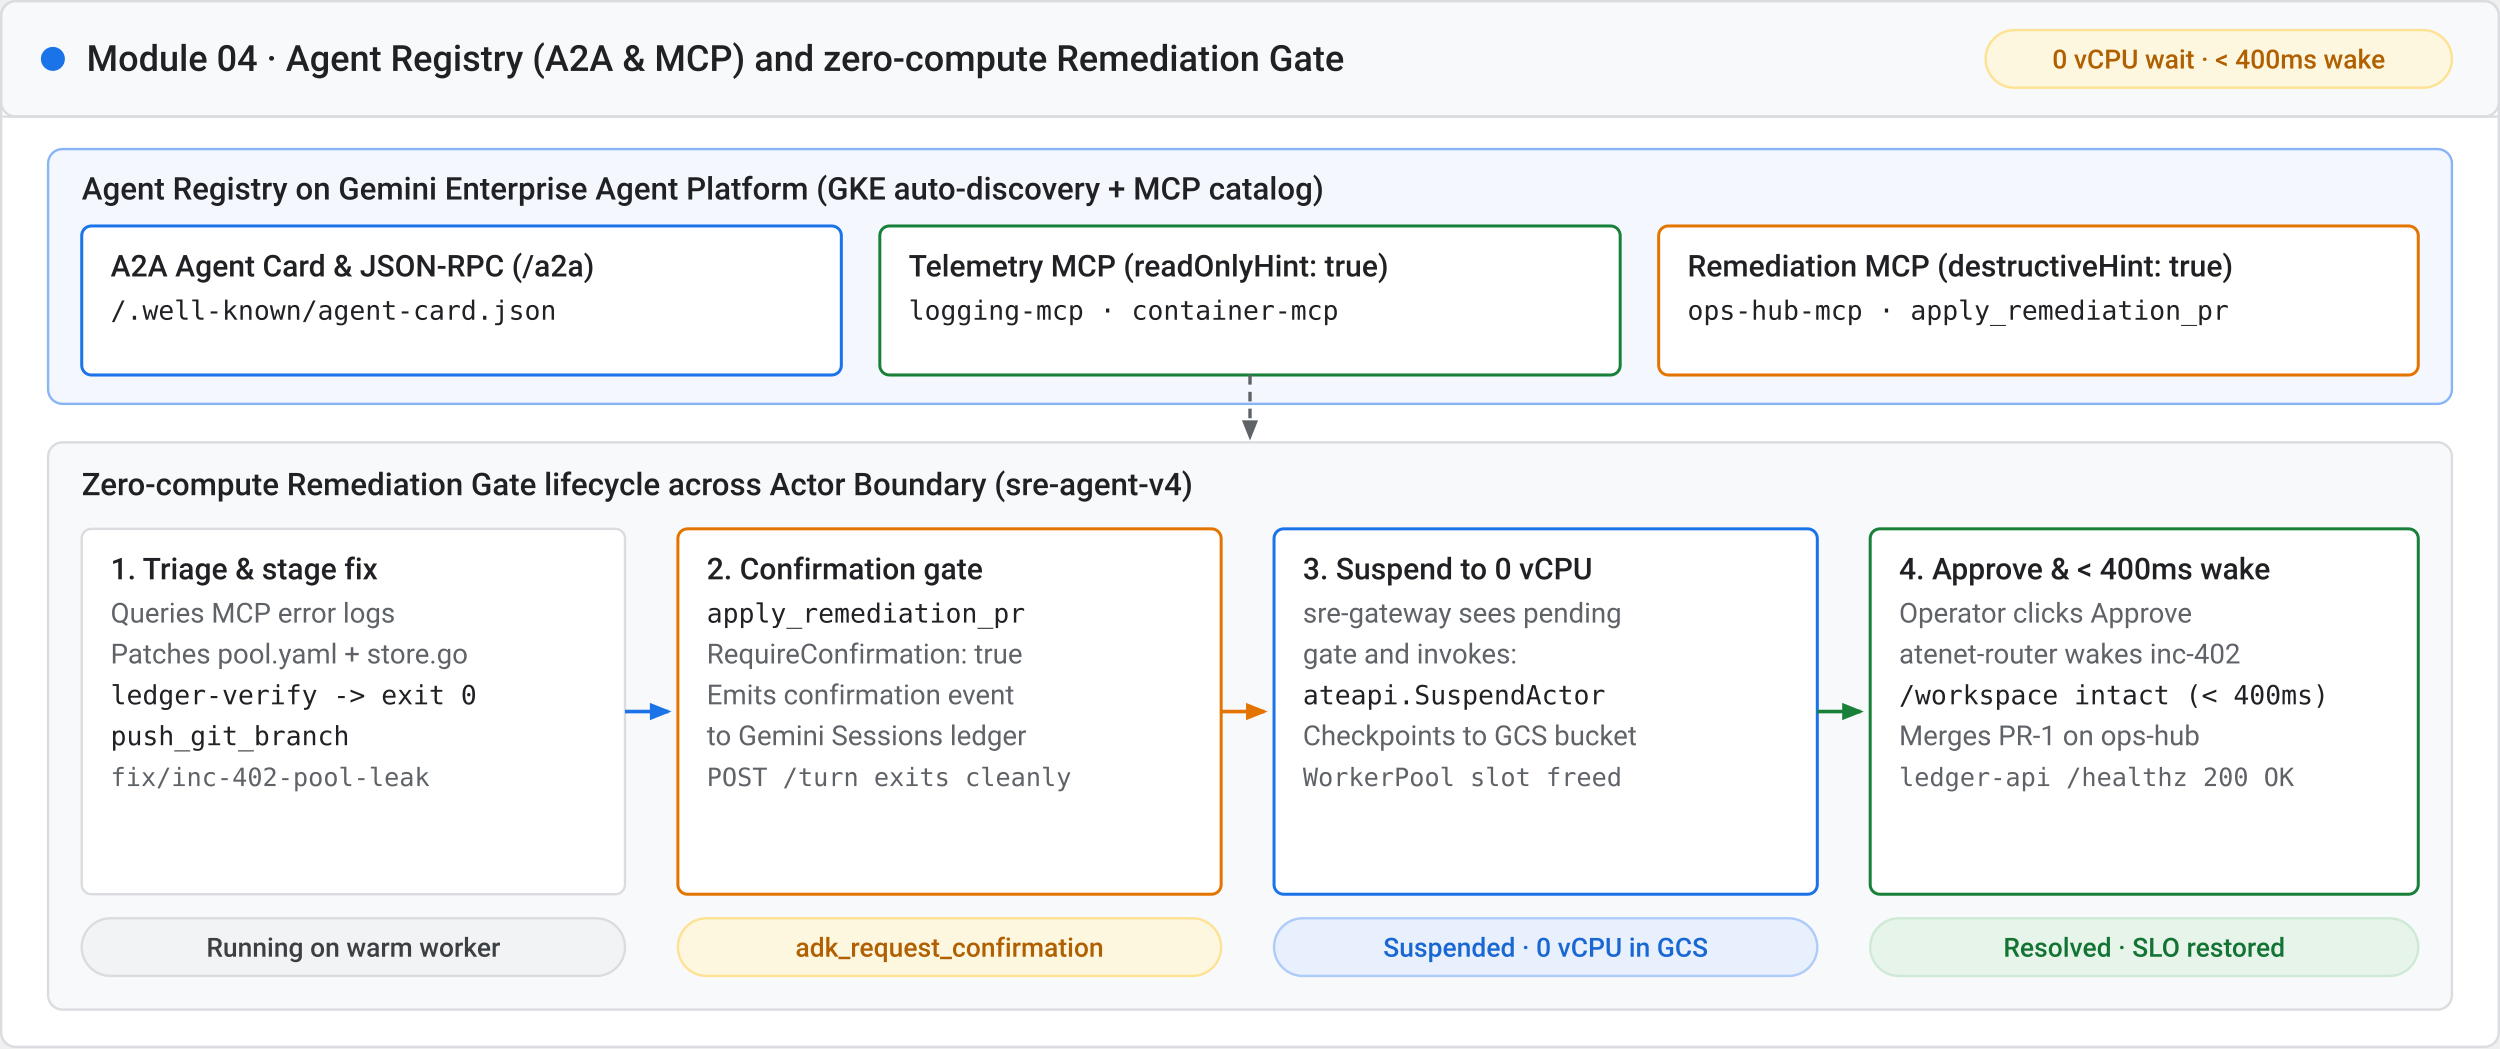
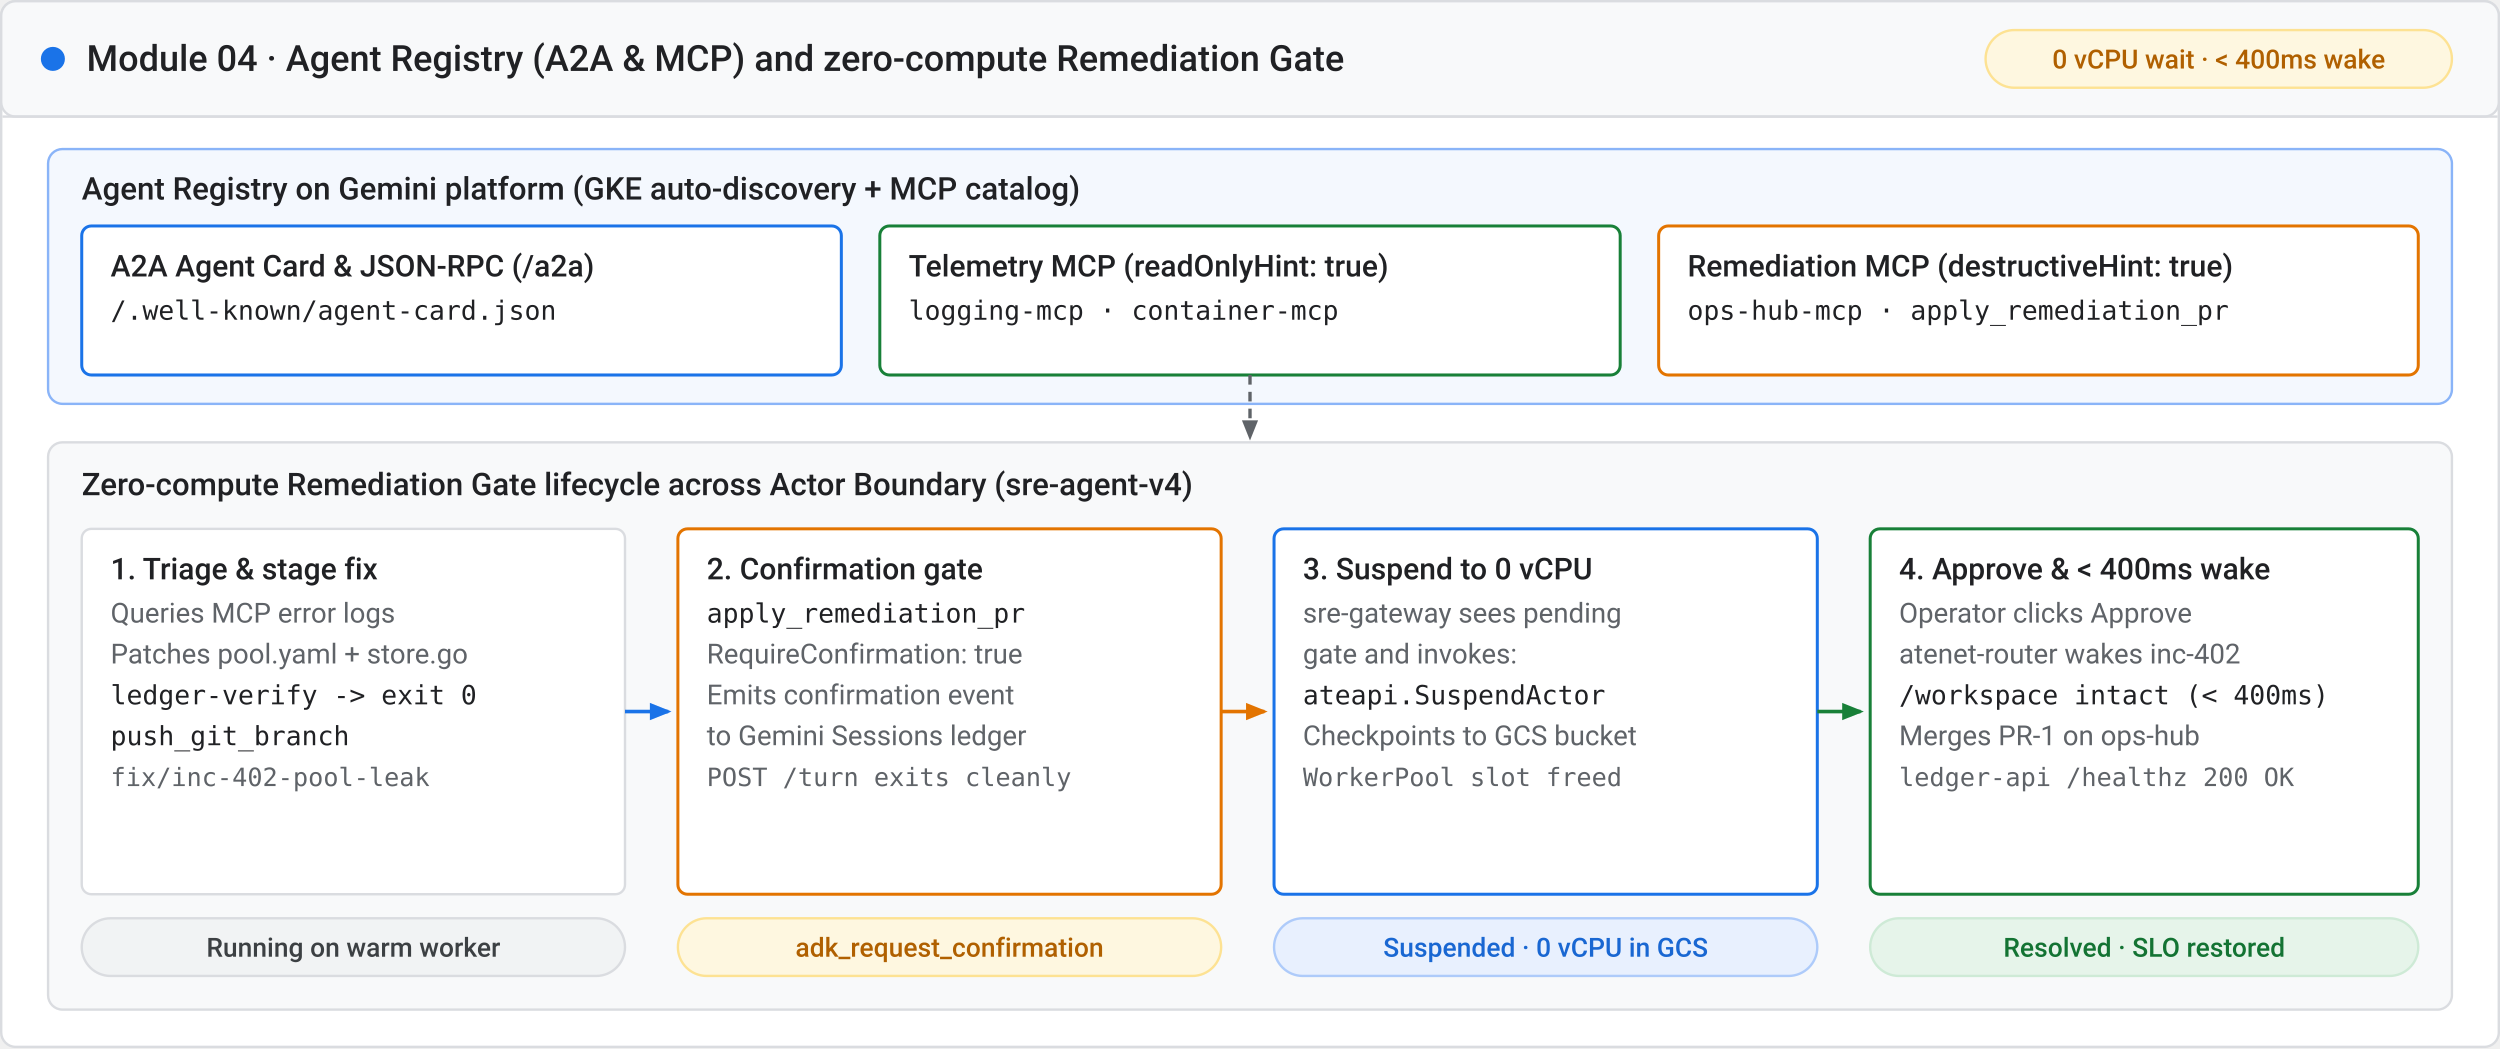
<svg xmlns="http://www.w3.org/2000/svg" viewBox="0 0 1040 436" width="100%" role="img" aria-label="Agent Registry A2A and MCP discovery paired with the zero-compute Remediation Gate suspend and resume flow">
  <defs>
    <style>
      .canvas { fill: #ffffff; stroke: #dadce0; stroke-width: 1; }
      .header-bar { fill: #f8f9fa; stroke: #dadce0; stroke-width: 1; }
      .zone { fill: #f8f9fa; stroke: #dadce0; stroke-width: 1; }
      .zone-blue { fill: #f4f8fe; stroke: #8ab4f8; stroke-width: 1; }
      .zone-green { fill: #f3faf5; stroke: #81c995; stroke-width: 1; }
      .zone-amber { fill: #fef9eb; stroke: #fdd663; stroke-width: 1; }
      .zone-red { fill: #fdf3f2; stroke: #f28b82; stroke-width: 1.25; stroke-dasharray: 5 3; }
      .card { fill: #ffffff; stroke: #dadce0; stroke-width: 1; }
      .card-blue { fill: #ffffff; stroke: #1a73e8; stroke-width: 1.25; }
      .card-green { fill: #ffffff; stroke: #188038; stroke-width: 1.25; }
      .card-amber { fill: #ffffff; stroke: #e37400; stroke-width: 1.25; }
      .card-red { fill: #ffffff; stroke: #d93025; stroke-width: 1.25; }
      .pill-blue { fill: #e8f0fe; stroke: #aecbfa; stroke-width: 1; }
      .pill-green { fill: #e6f4ea; stroke: #ceead6; stroke-width: 1; }
      .pill-amber { fill: #fef7e0; stroke: #fde293; stroke-width: 1; }
      .pill-red { fill: #fce8e6; stroke: #fad2cf; stroke-width: 1; }
      .pill-neutral { fill: #f1f3f4; stroke: #dadce0; stroke-width: 1; }
      .title { font-family: Roboto, Arial, sans-serif; font-size: 15px; font-weight: 500; fill: #202124; }
      .zone-title { font-family: Roboto, Arial, sans-serif; font-size: 13px; font-weight: 500; fill: #202124; }
      .zone-sub { font-family: Roboto, Arial, sans-serif; font-size: 11px; font-weight: 400; fill: #5f6368; }
      .card-title { font-family: Roboto, Arial, sans-serif; font-size: 12.5px; font-weight: 500; fill: #202124; }
      .body { font-family: Roboto, Arial, sans-serif; font-size: 11.5px; font-weight: 400; fill: #5f6368; }
      .mono { font-family: 'Roboto Mono', monospace; font-size: 11px; font-weight: 400; fill: #202124; }
      .mono-muted { font-family: 'Roboto Mono', monospace; font-size: 10.5px; font-weight: 400; fill: #5f6368; }
      .pill-text-blue { font-family: Roboto, Arial, sans-serif; font-size: 11px; font-weight: 500; fill: #1967d2; }
      .pill-text-green { font-family: Roboto, Arial, sans-serif; font-size: 11px; font-weight: 500; fill: #137333; }
      .pill-text-amber { font-family: Roboto, Arial, sans-serif; font-size: 11px; font-weight: 500; fill: #b06000; }
      .pill-text-red { font-family: Roboto, Arial, sans-serif; font-size: 11px; font-weight: 500; fill: #c5221f; }
      .pill-text-neutral { font-family: Roboto, Arial, sans-serif; font-size: 11px; font-weight: 500; fill: #3c4043; }
      .edge { fill: none; stroke: #1a73e8; stroke-width: 1.5; }
      .edge-green { fill: none; stroke: #188038; stroke-width: 1.5; }
      .edge-amber { fill: none; stroke: #e37400; stroke-width: 1.5; }
      .edge-muted { fill: none; stroke: #5f6368; stroke-width: 1.4; stroke-dasharray: 4 3; }
    </style>
    <marker id="arrow-blue" viewBox="0 0 10 10" refX="8.5" refY="5" markerWidth="6" markerHeight="6" orient="auto-start-reverse">
      <path d="M 0 1 L 10 5 L 0 9 z" fill="#1a73e8" />
    </marker>
    <marker id="arrow-green" viewBox="0 0 10 10" refX="8.5" refY="5" markerWidth="6" markerHeight="6" orient="auto-start-reverse">
      <path d="M 0 1 L 10 5 L 0 9 z" fill="#188038" />
    </marker>
    <marker id="arrow-amber" viewBox="0 0 10 10" refX="8.5" refY="5" markerWidth="6" markerHeight="6" orient="auto-start-reverse">
      <path d="M 0 1 L 10 5 L 0 9 z" fill="#e37400" />
    </marker>
    <marker id="arrow-muted" viewBox="0 0 10 10" refX="8.5" refY="5" markerWidth="6" markerHeight="6" orient="auto-start-reverse">
      <path d="M 0 1 L 10 5 L 0 9 z" fill="#5f6368" />
    </marker>
  </defs>
  <rect class="canvas" x="0.5" y="0.5" width="1039" height="435" rx="6" />
  <rect class="header-bar" x="0.5" y="0.5" width="1039" height="48" rx="6" />
  <line x1="1" y1="48.5" x2="1039" y2="48.5" stroke="#dadce0" stroke-width="1" />
  <circle cx="22" cy="24.5" r="5" fill="#1a73e8" />
  <text class="title" x="36" y="29.5">Module 04 · Agent Registry (A2A &amp; MCP) and zero-compute Remediation Gate</text>
  <rect class="pill-amber" x="826" y="12.5" width="194" height="24" rx="12" />
  <text class="pill-text-amber" x="923.0" y="28.5" text-anchor="middle">0 vCPU wait · &lt; 400ms wake</text>
  <rect class="zone-blue" x="20" y="62" width="1000" height="106" rx="6" />
-   <text class="zone-title" x="34" y="83">Agent Registry on Gemini Enterprise Agent Platform (GKE auto-discovery + MCP catalog)</text>
+   <text class="zone-title" x="34" y="83">Agent Registry on Gemini platform (GKE auto-discovery + MCP catalog)</text>
  <rect class="card-blue" x="34" y="94" width="316" height="62" rx="4" />
  <text class="card-title" x="46" y="115">A2A Agent Card &amp; JSON-RPC (/a2a)</text>
  <text class="mono" x="46" y="133">/.well-known/agent-card.json</text>
  <rect class="card-green" x="366" y="94" width="308" height="62" rx="4" />
  <text class="card-title" x="378" y="115">Telemetry MCP (readOnlyHint: true)</text>
  <text class="mono" x="378" y="133">logging-mcp · container-mcp</text>
  <rect class="card-amber" x="690" y="94" width="316" height="62" rx="4" />
  <text class="card-title" x="702" y="115">Remediation MCP (destructiveHint: true)</text>
  <text class="mono" x="702" y="133">ops-hub-mcp · apply_remediation_pr</text>
  <rect class="zone" x="20" y="184" width="1000" height="236" rx="6" />
  <text class="zone-title" x="34" y="206">Zero-compute Remediation Gate lifecycle across Actor Boundary (sre-agent-v4)</text>
  <rect class="card" x="34" y="220" width="226" height="152" rx="4" />
  <text class="card-title" x="46" y="241">1. Triage &amp; stage fix</text>
  <text class="body" x="46" y="259">Queries MCP error logs</text>
  <text class="body" x="46" y="276">Patches pool.yaml + store.go</text>
  <text class="mono" x="46" y="293">ledger-verify -&gt; exit 0</text>
  <text class="mono" x="46" y="310">push_git_branch</text>
  <text class="mono-muted" x="46" y="327">fix/inc-402-pool-leak</text>
  <rect class="card-amber" x="282" y="220" width="226" height="152" rx="4" />
  <text class="card-title" x="294" y="241">2. Confirmation gate</text>
  <text class="mono" x="294" y="259">apply_remediation_pr</text>
  <text class="body" x="294" y="276">RequireConfirmation: true</text>
  <text class="body" x="294" y="293">Emits confirmation event</text>
  <text class="body" x="294" y="310">to Gemini Sessions ledger</text>
  <text class="mono-muted" x="294" y="327">POST /turn exits cleanly</text>
  <rect class="card-blue" x="530" y="220" width="226" height="152" rx="4" />
  <text class="card-title" x="542" y="241">3. Suspend to 0 vCPU</text>
  <text class="body" x="542" y="259">sre-gateway sees pending</text>
  <text class="body" x="542" y="276">gate and invokes:</text>
  <text class="mono" x="542" y="293">ateapi.SuspendActor</text>
  <text class="body" x="542" y="310">Checkpoints to GCS bucket</text>
  <text class="mono-muted" x="542" y="327">WorkerPool slot freed</text>
  <rect class="card-green" x="778" y="220" width="228" height="152" rx="4" />
  <text class="card-title" x="790" y="241">4. Approve &amp; &lt; 400ms wake</text>
  <text class="body" x="790" y="259">Operator clicks Approve</text>
  <text class="body" x="790" y="276">atenet-router wakes inc-402</text>
  <text class="mono" x="790" y="293">/workspace intact (&lt; 400ms)</text>
  <text class="body" x="790" y="310">Merges PR-1 on ops-hub</text>
  <text class="mono-muted" x="790" y="327">ledger-api /healthz 200 OK</text>
  <rect class="pill-neutral" x="34" y="382" width="226" height="24" rx="12" />
  <text class="pill-text-neutral" x="147.0" y="398.0" text-anchor="middle">Running on warm worker</text>
  <rect class="pill-amber" x="282" y="382" width="226" height="24" rx="12" />
  <text class="pill-text-amber" x="395.0" y="398.0" text-anchor="middle">adk_request_confirmation</text>
  <rect class="pill-blue" x="530" y="382" width="226" height="24" rx="12" />
  <text class="pill-text-blue" x="643.0" y="398.0" text-anchor="middle">Suspended · 0 vCPU in GCS</text>
  <rect class="pill-green" x="778" y="382" width="228" height="24" rx="12" />
  <text class="pill-text-green" x="892.0" y="398.0" text-anchor="middle">Resolved · SLO restored</text>
  <path class="edge" d="M 260 296 L 278 296" marker-end="url(#arrow-blue)" />
  <path class="edge-amber" d="M 508 296 L 526 296" marker-end="url(#arrow-amber)" />
  <path class="edge-green" d="M 756 296 L 774 296" marker-end="url(#arrow-green)" />
  <path class="edge-muted" d="M 520 156 L 520 182" marker-end="url(#arrow-muted)" />
</svg>
